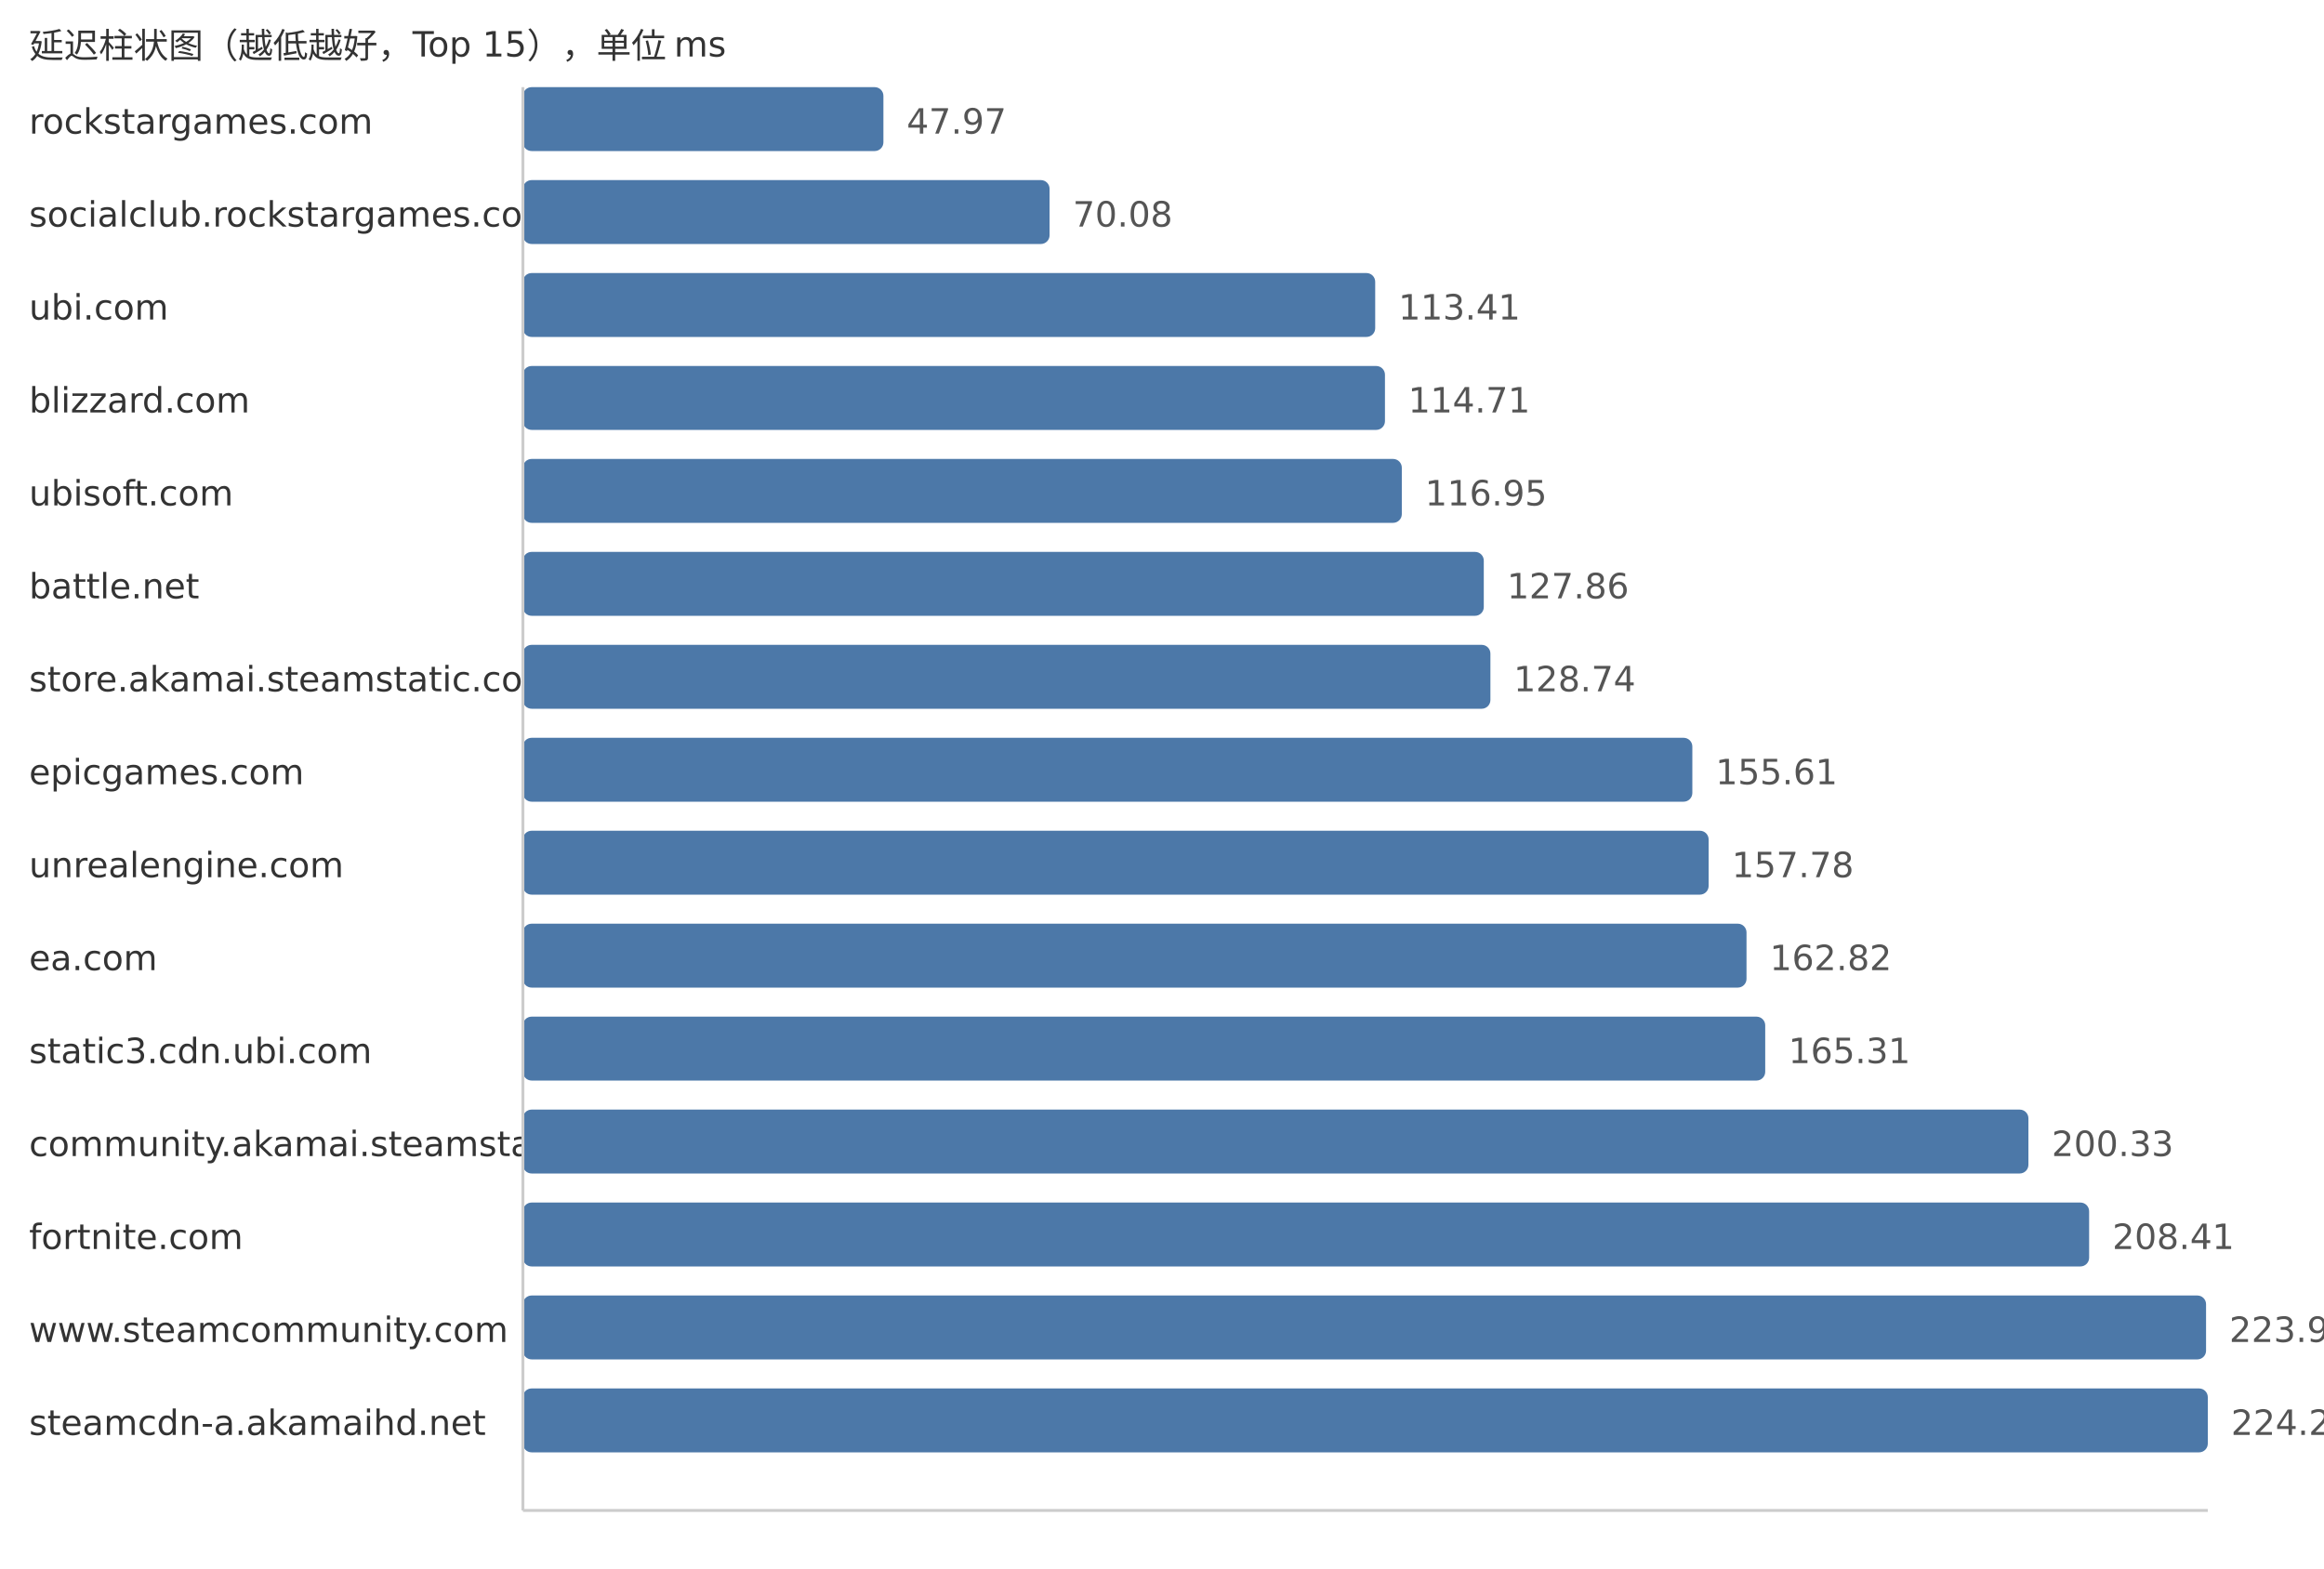
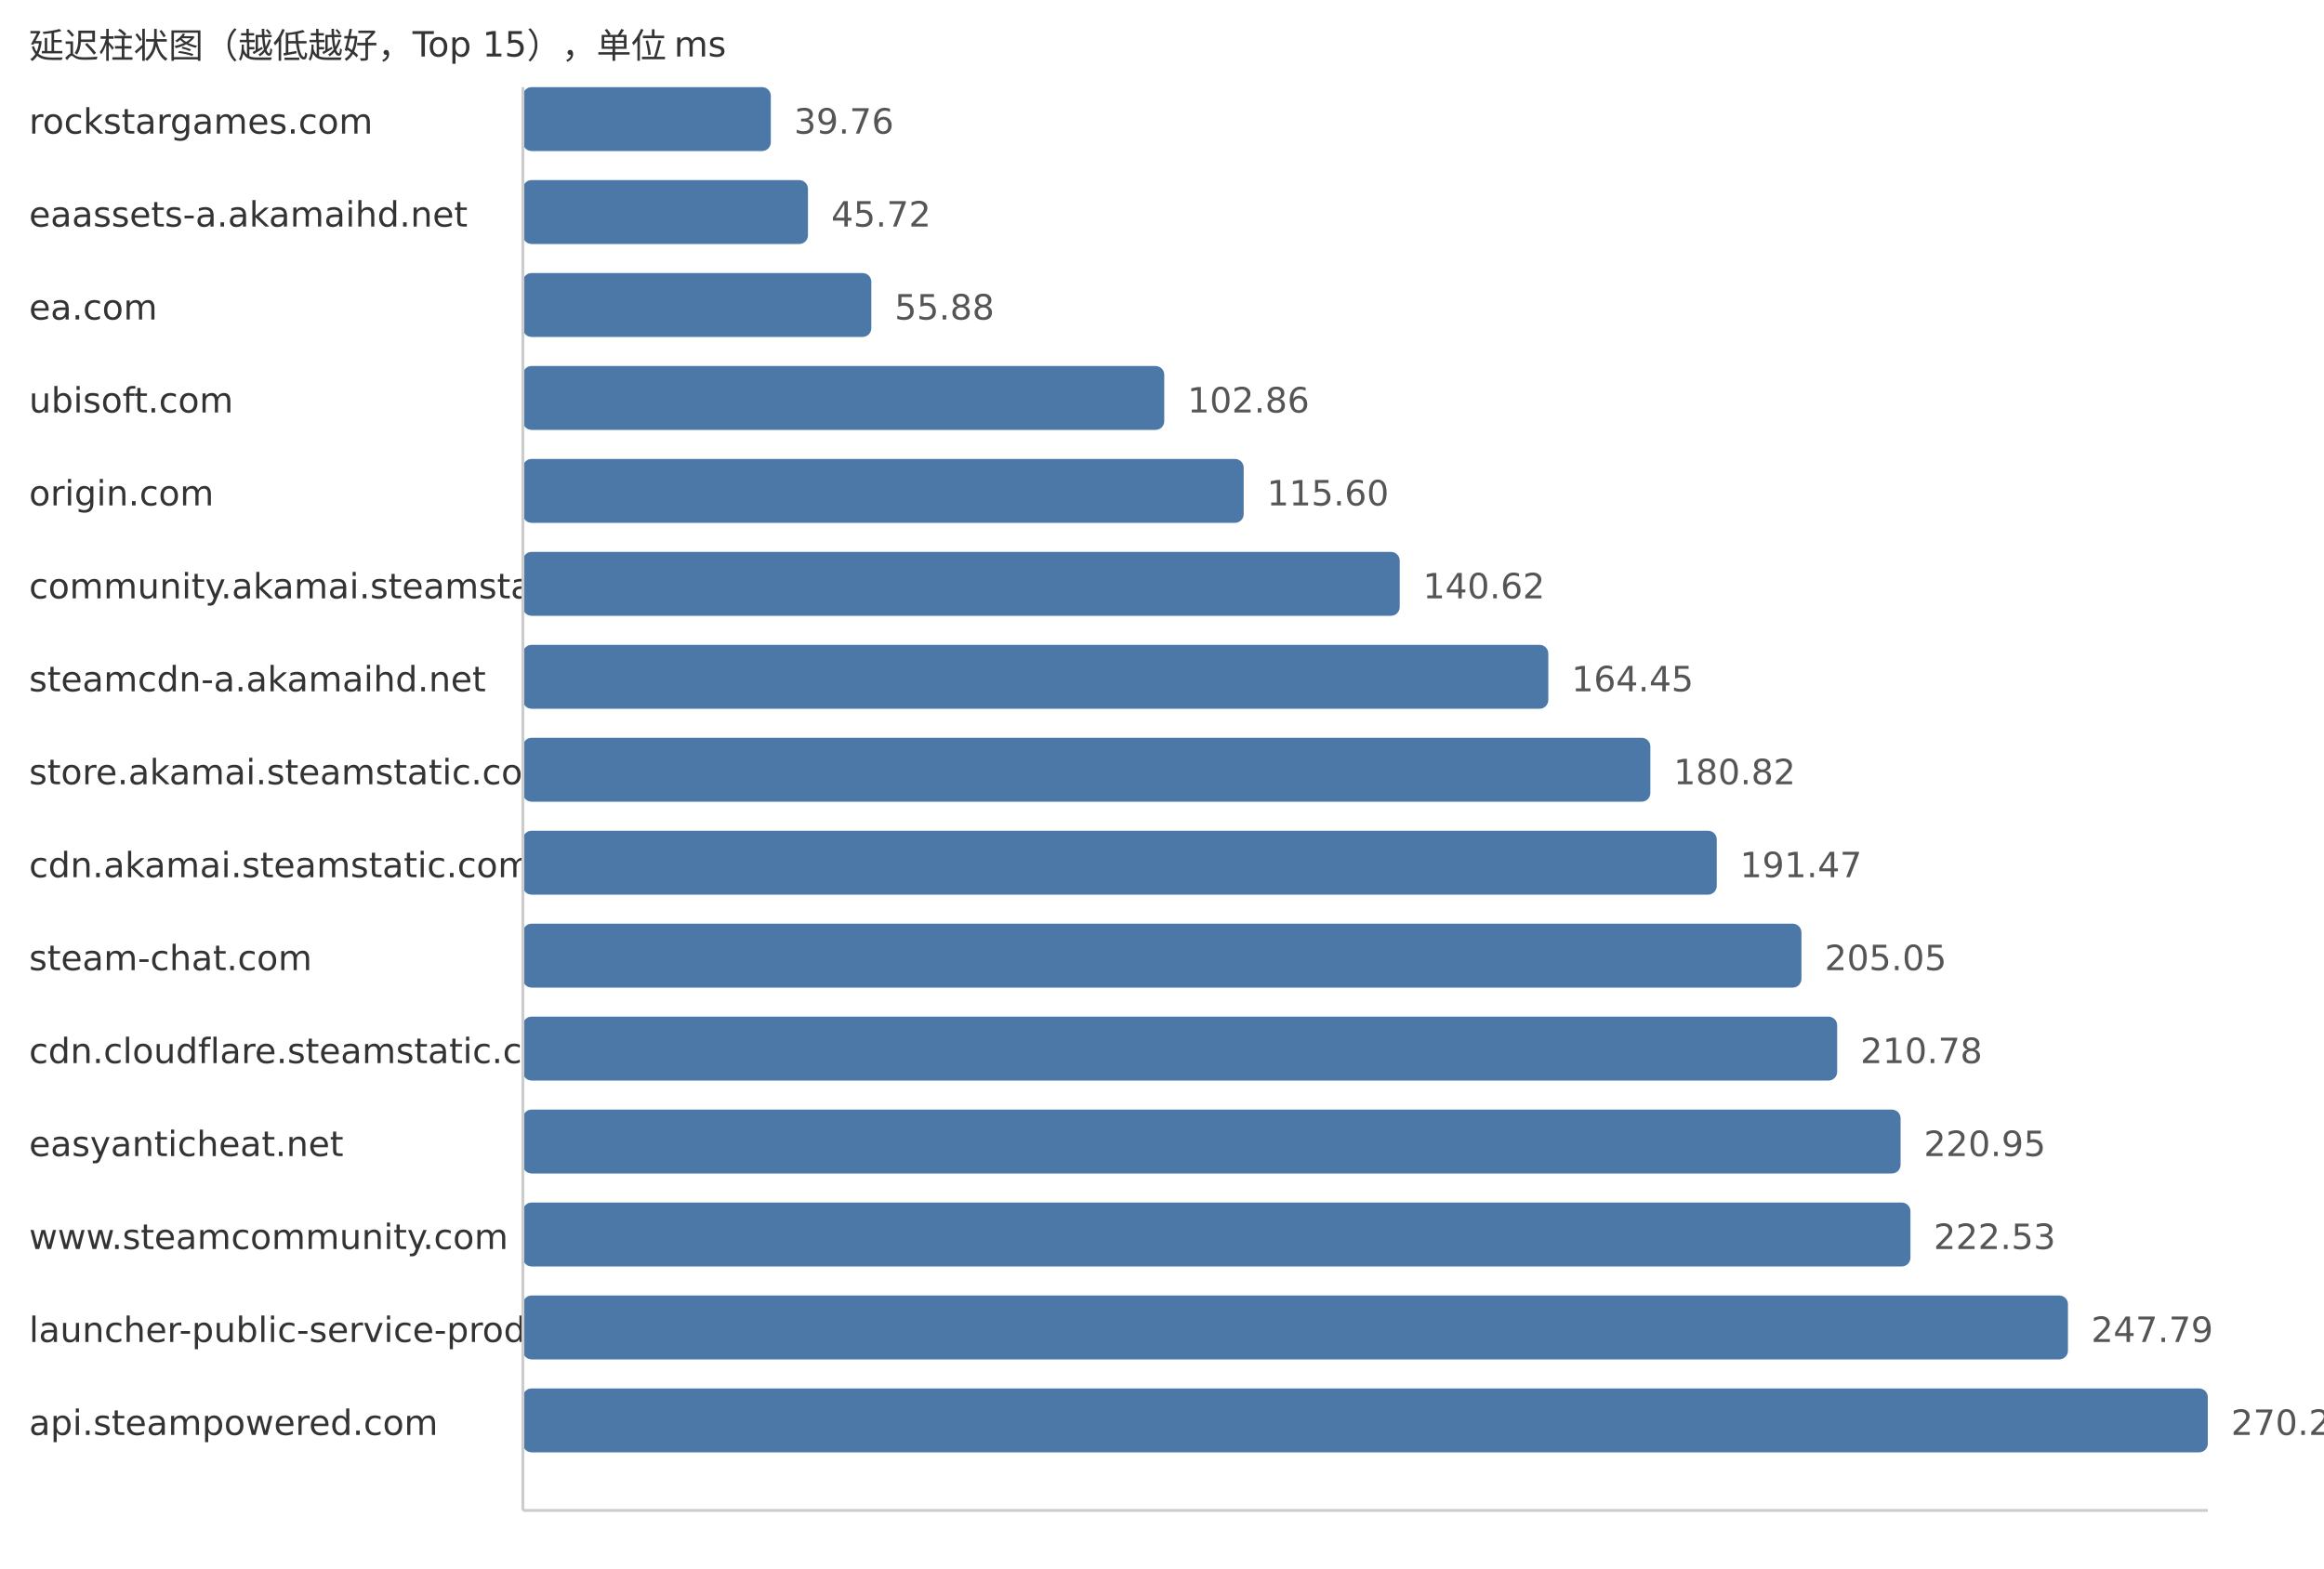
<svg xmlns="http://www.w3.org/2000/svg" width="800" height="540">
  <style> .label{font-family:DejaVu Sans,Verdana,Geneva,sans-serif;font-size:12px;fill:#333} .value{font-family:DejaVu Sans,Verdana,Geneva,sans-serif;font-size:12px;fill:#555} </style>
  <text x="10" y="20" class="label">延迟柱状图（越低越好，Top 15），单位 ms</text>
  <text x="10" y="46" class="label">rockstargames.com</text>
-   <rect x="180" y="30" width="124.1" height="22" fill="#4c78a8" rx="3" />
-   <text x="312.1" y="46" class="value">47.97</text>
-   <text x="10" y="78" class="label">socialclub.rockstargames.com</text>
-   <rect x="180" y="62" width="181.3" height="22" fill="#4c78a8" rx="3" />
-   <text x="369.3" y="78" class="value">70.08</text>
-   <text x="10" y="110" class="label">ubi.com</text>
-   <rect x="180" y="94" width="293.39" height="22" fill="#4c78a8" rx="3" />
-   <text x="481.39" y="110" class="value">113.41</text>
-   <text x="10" y="142" class="label">blizzard.com</text>
-   <rect x="180" y="126" width="296.75" height="22" fill="#4c78a8" rx="3" />
-   <text x="484.75" y="142" class="value">114.71</text>
-   <text x="10" y="174" class="label">ubisoft.com</text>
-   <rect x="180" y="158" width="302.55" height="22" fill="#4c78a8" rx="3" />
-   <text x="490.55" y="174" class="value">116.95</text>
-   <text x="10" y="206" class="label">battle.net</text>
-   <rect x="180" y="190" width="330.77" height="22" fill="#4c78a8" rx="3" />
-   <text x="518.77" y="206" class="value">127.86</text>
-   <text x="10" y="238" class="label">store.akamai.steamstatic.com</text>
-   <rect x="180" y="222" width="333.05" height="22" fill="#4c78a8" rx="3" />
-   <text x="521.05" y="238" class="value">128.74</text>
-   <text x="10" y="270" class="label">epicgames.com</text>
-   <rect x="180" y="254" width="402.56" height="22" fill="#4c78a8" rx="3" />
-   <text x="590.56" y="270" class="value">155.61</text>
-   <text x="10" y="302" class="label">unrealengine.com</text>
-   <rect x="180" y="286" width="408.17" height="22" fill="#4c78a8" rx="3" />
-   <text x="596.17" y="302" class="value">157.78</text>
-   <text x="10" y="334" class="label">ea.com</text>
-   <rect x="180" y="318" width="421.21" height="22" fill="#4c78a8" rx="3" />
-   <text x="609.21" y="334" class="value">162.82</text>
-   <text x="10" y="366" class="label">static3.cdn.ubi.com</text>
-   <rect x="180" y="350" width="427.65" height="22" fill="#4c78a8" rx="3" />
-   <text x="615.65" y="366" class="value">165.31</text>
-   <text x="10" y="398" class="label">community.akamai.steamstatic.com</text>
-   <rect x="180" y="382" width="518.25" height="22" fill="#4c78a8" rx="3" />
-   <text x="706.25" y="398" class="value">200.33</text>
-   <text x="10" y="430" class="label">fortnite.com</text>
-   <rect x="180" y="414" width="539.15" height="22" fill="#4c78a8" rx="3" />
-   <text x="727.15" y="430" class="value">208.41</text>
-   <text x="10" y="462" class="label">www.steamcommunity.com</text>
-   <rect x="180" y="446" width="579.4" height="22" fill="#4c78a8" rx="3" />
-   <text x="767.4" y="462" class="value">223.97</text>
-   <text x="10" y="494" class="label">steamcdn-a.akamaihd.net</text>
+   <rect x="180" y="30" width="85.34" height="22" fill="#4c78a8" rx="3" />
+   <text x="273.34" y="46" class="value">39.76</text>
+   <text x="10" y="78" class="label">eaassets-a.akamaihd.net</text>
+   <rect x="180" y="62" width="98.13" height="22" fill="#4c78a8" rx="3" />
+   <text x="286.13" y="78" class="value">45.72</text>
+   <text x="10" y="110" class="label">ea.com</text>
+   <rect x="180" y="94" width="119.94" height="22" fill="#4c78a8" rx="3" />
+   <text x="307.94" y="110" class="value">55.88</text>
+   <text x="10" y="142" class="label">ubisoft.com</text>
+   <rect x="180" y="126" width="220.78" height="22" fill="#4c78a8" rx="3" />
+   <text x="408.78" y="142" class="value">102.86</text>
+   <text x="10" y="174" class="label">origin.com</text>
+   <rect x="180" y="158" width="248.12" height="22" fill="#4c78a8" rx="3" />
+   <text x="436.12" y="174" class="value">115.60</text>
+   <text x="10" y="206" class="label">community.akamai.steamstatic.com</text>
+   <rect x="180" y="190" width="301.83" height="22" fill="#4c78a8" rx="3" />
+   <text x="489.83" y="206" class="value">140.62</text>
+   <text x="10" y="238" class="label">steamcdn-a.akamaihd.net</text>
+   <rect x="180" y="222" width="352.98" height="22" fill="#4c78a8" rx="3" />
+   <text x="540.98" y="238" class="value">164.45</text>
+   <text x="10" y="270" class="label">store.akamai.steamstatic.com</text>
+   <rect x="180" y="254" width="388.11" height="22" fill="#4c78a8" rx="3" />
+   <text x="576.11" y="270" class="value">180.82</text>
+   <text x="10" y="302" class="label">cdn.akamai.steamstatic.com</text>
+   <rect x="180" y="286" width="410.97" height="22" fill="#4c78a8" rx="3" />
+   <text x="598.97" y="302" class="value">191.47</text>
+   <text x="10" y="334" class="label">steam-chat.com</text>
+   <rect x="180" y="318" width="440.12" height="22" fill="#4c78a8" rx="3" />
+   <text x="628.12" y="334" class="value">205.05</text>
+   <text x="10" y="366" class="label">cdn.cloudflare.steamstatic.com</text>
+   <rect x="180" y="350" width="452.42" height="22" fill="#4c78a8" rx="3" />
+   <text x="640.42" y="366" class="value">210.78</text>
+   <text x="10" y="398" class="label">easyanticheat.net</text>
+   <rect x="180" y="382" width="474.25" height="22" fill="#4c78a8" rx="3" />
+   <text x="662.25" y="398" class="value">220.95</text>
+   <text x="10" y="430" class="label">www.steamcommunity.com</text>
+   <rect x="180" y="414" width="477.64" height="22" fill="#4c78a8" rx="3" />
+   <text x="665.64" y="430" class="value">222.53</text>
+   <text x="10" y="462" class="label">launcher-public-service-prod06.ol.epicgames.com</text>
+   <rect x="180" y="446" width="531.86" height="22" fill="#4c78a8" rx="3" />
+   <text x="719.86" y="462" class="value">247.79</text>
+   <text x="10" y="494" class="label">api.steampowered.com</text>
  <rect x="180" y="478" width="580.0" height="22" fill="#4c78a8" rx="3" />
-   <text x="768.0" y="494" class="value">224.20</text>
+   <text x="768.0" y="494" class="value">270.22</text>
  <line x1="180" y1="30" x2="180" y2="520" stroke="#ccc" />
  <line x1="180" y1="520" x2="760" y2="520" stroke="#ccc" />
</svg>
